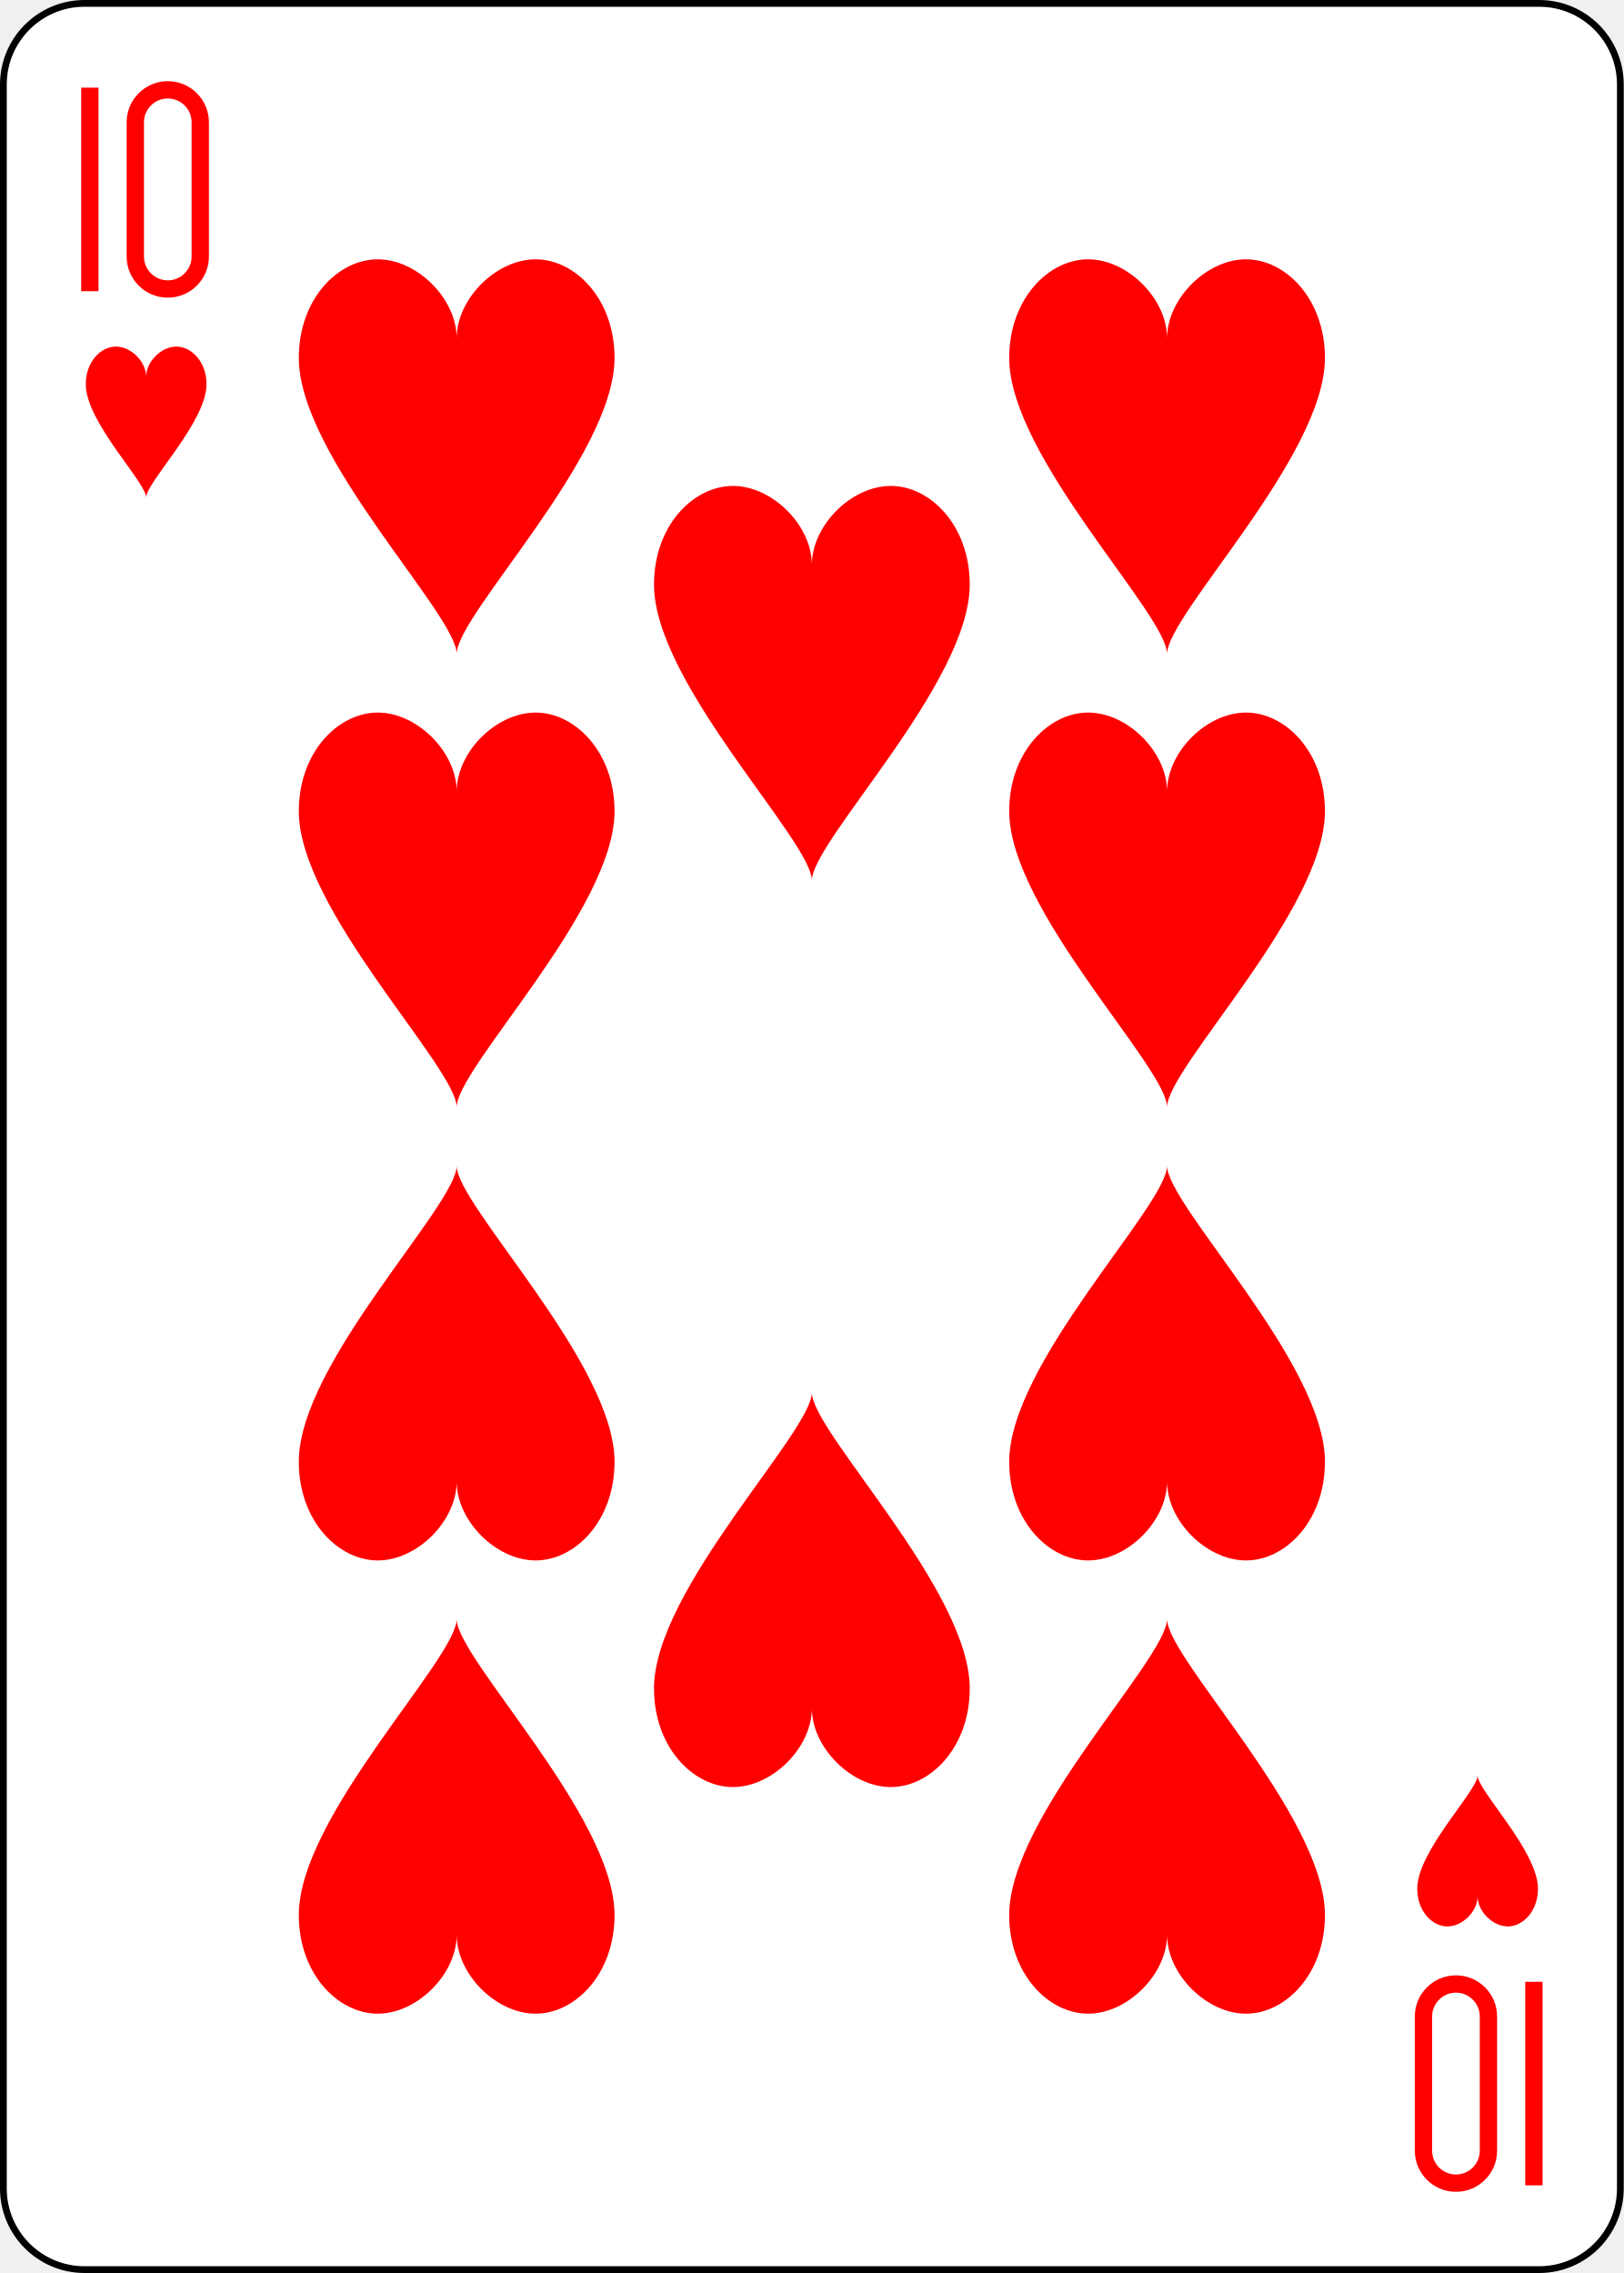
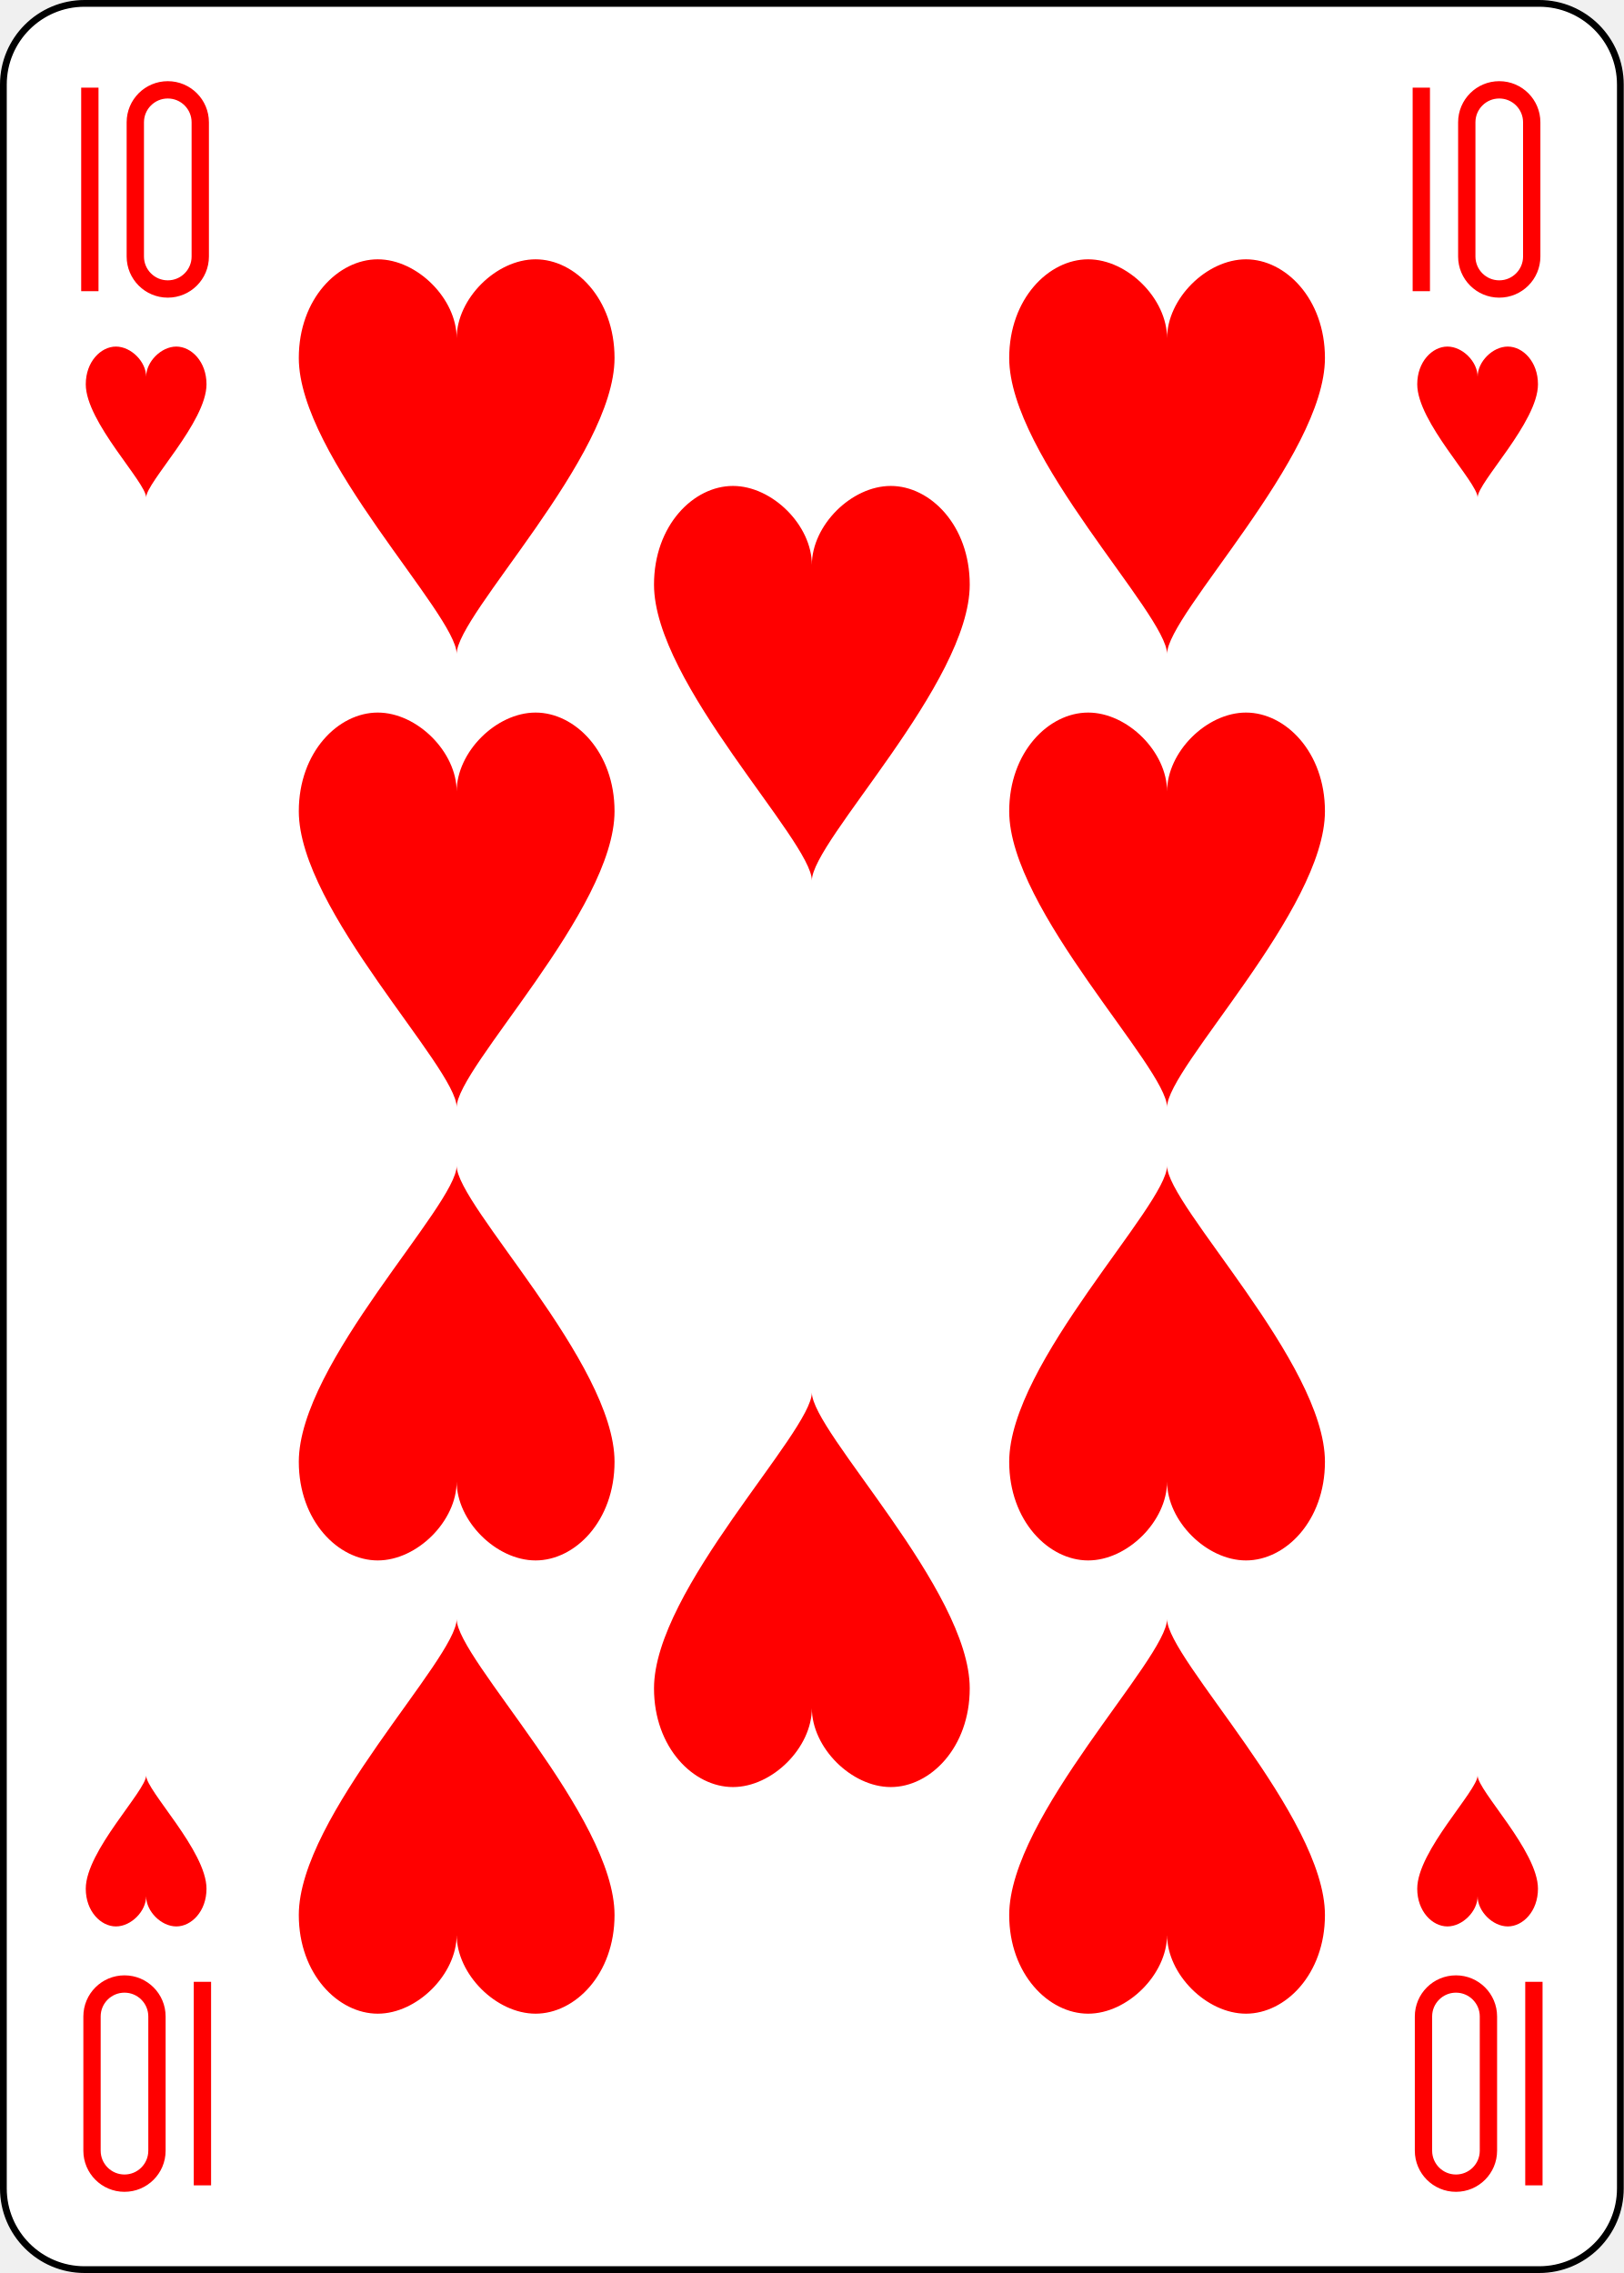
<svg xmlns="http://www.w3.org/2000/svg" xmlns:xlink="http://www.w3.org/1999/xlink" class="card" face="TH" height="3.5in" preserveAspectRatio="none" viewBox="-120 -168 240 336" width="2.5in">
  <defs>
    <symbol id="SHT" viewBox="-600 -600 1200 1200" preserveAspectRatio="xMinYMid">
      <path d="M0 -300C0 -400 100 -500 200 -500C300 -500 400 -400 400 -250C400 0 0 400 0 500C0 400 -400 0 -400 -250C-400 -400 -300 -500 -200 -500C-100 -500 0 -400 -0 -300Z" fill="red" />
    </symbol>
    <symbol id="VHT" viewBox="-500 -500 1000 1000" preserveAspectRatio="xMinYMid">
      <path d="M-260 430L-260 -430M-50 0L-50 -310A150 150 0 0 1 250 -310L250 310A150 150 0 0 1 -50 310Z" stroke="red" stroke-width="80" stroke-linecap="square" stroke-miterlimit="1.5" fill="none" />
    </symbol>
  </defs>
  <rect width="239" height="335" x="-119.5" y="-167.5" rx="12" ry="12" fill="white" stroke="black" />
  <use xlink:href="#VHT" height="32" width="32" x="-114.4" y="-156" />
+   <use xlink:href="#VHT" height="32" width="32" x="82.4" y="-156" />
  <use xlink:href="#SHT" height="26.769" width="26.769" x="-111.784" y="-119" />
+   <use xlink:href="#SHT" height="26.769" width="26.769" x="85.016" y="-119" />
  <use xlink:href="#SHT" height="70" width="70" x="-87.501" y="-135.501" />
  <use xlink:href="#SHT" height="70" width="70" x="17.501" y="-135.501" />
  <use xlink:href="#SHT" height="70" width="70" x="-87.501" y="-68.5" />
  <use xlink:href="#SHT" height="70" width="70" x="17.501" y="-68.5" />
  <use xlink:href="#SHT" height="70" width="70" x="-35" y="-102" />
  <g transform="rotate(180)">
    <use xlink:href="#VHT" height="32" width="32" x="-114.4" y="-156" />
+     <use xlink:href="#VHT" height="32" width="32" x="82.4" y="-156" />
    <use xlink:href="#SHT" height="26.769" width="26.769" x="-111.784" y="-119" />
+     <use xlink:href="#SHT" height="26.769" width="26.769" x="85.016" y="-119" />
    <use xlink:href="#SHT" height="70" width="70" x="-87.501" y="-135.501" />
    <use xlink:href="#SHT" height="70" width="70" x="17.501" y="-135.501" />
    <use xlink:href="#SHT" height="70" width="70" x="-87.501" y="-68.5" />
    <use xlink:href="#SHT" height="70" width="70" x="17.501" y="-68.5" />
    <use xlink:href="#SHT" height="70" width="70" x="-35" y="-102" />
  </g>
</svg>
